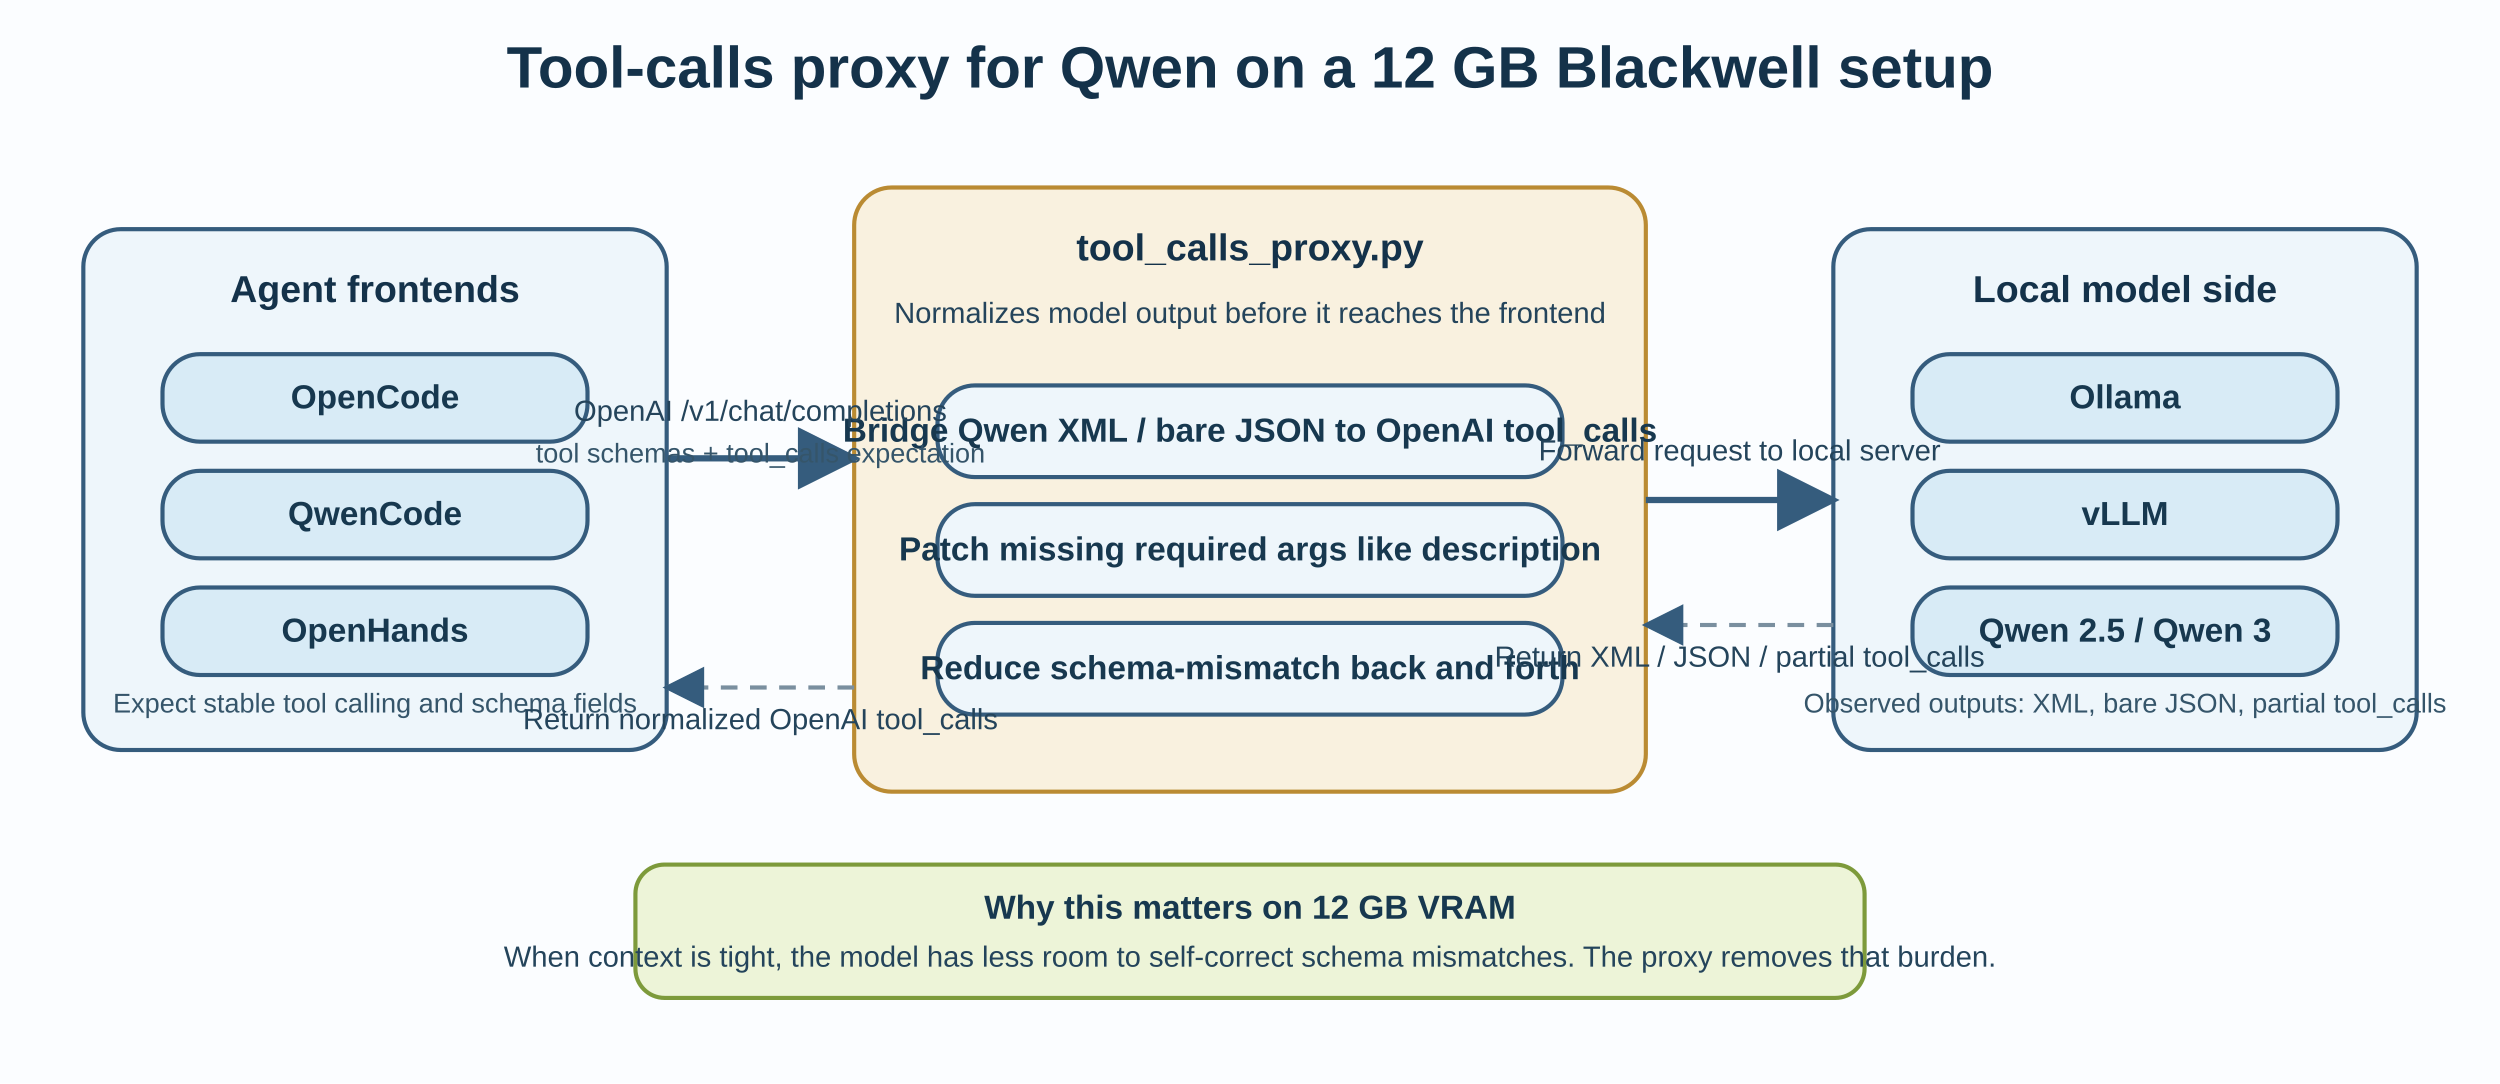
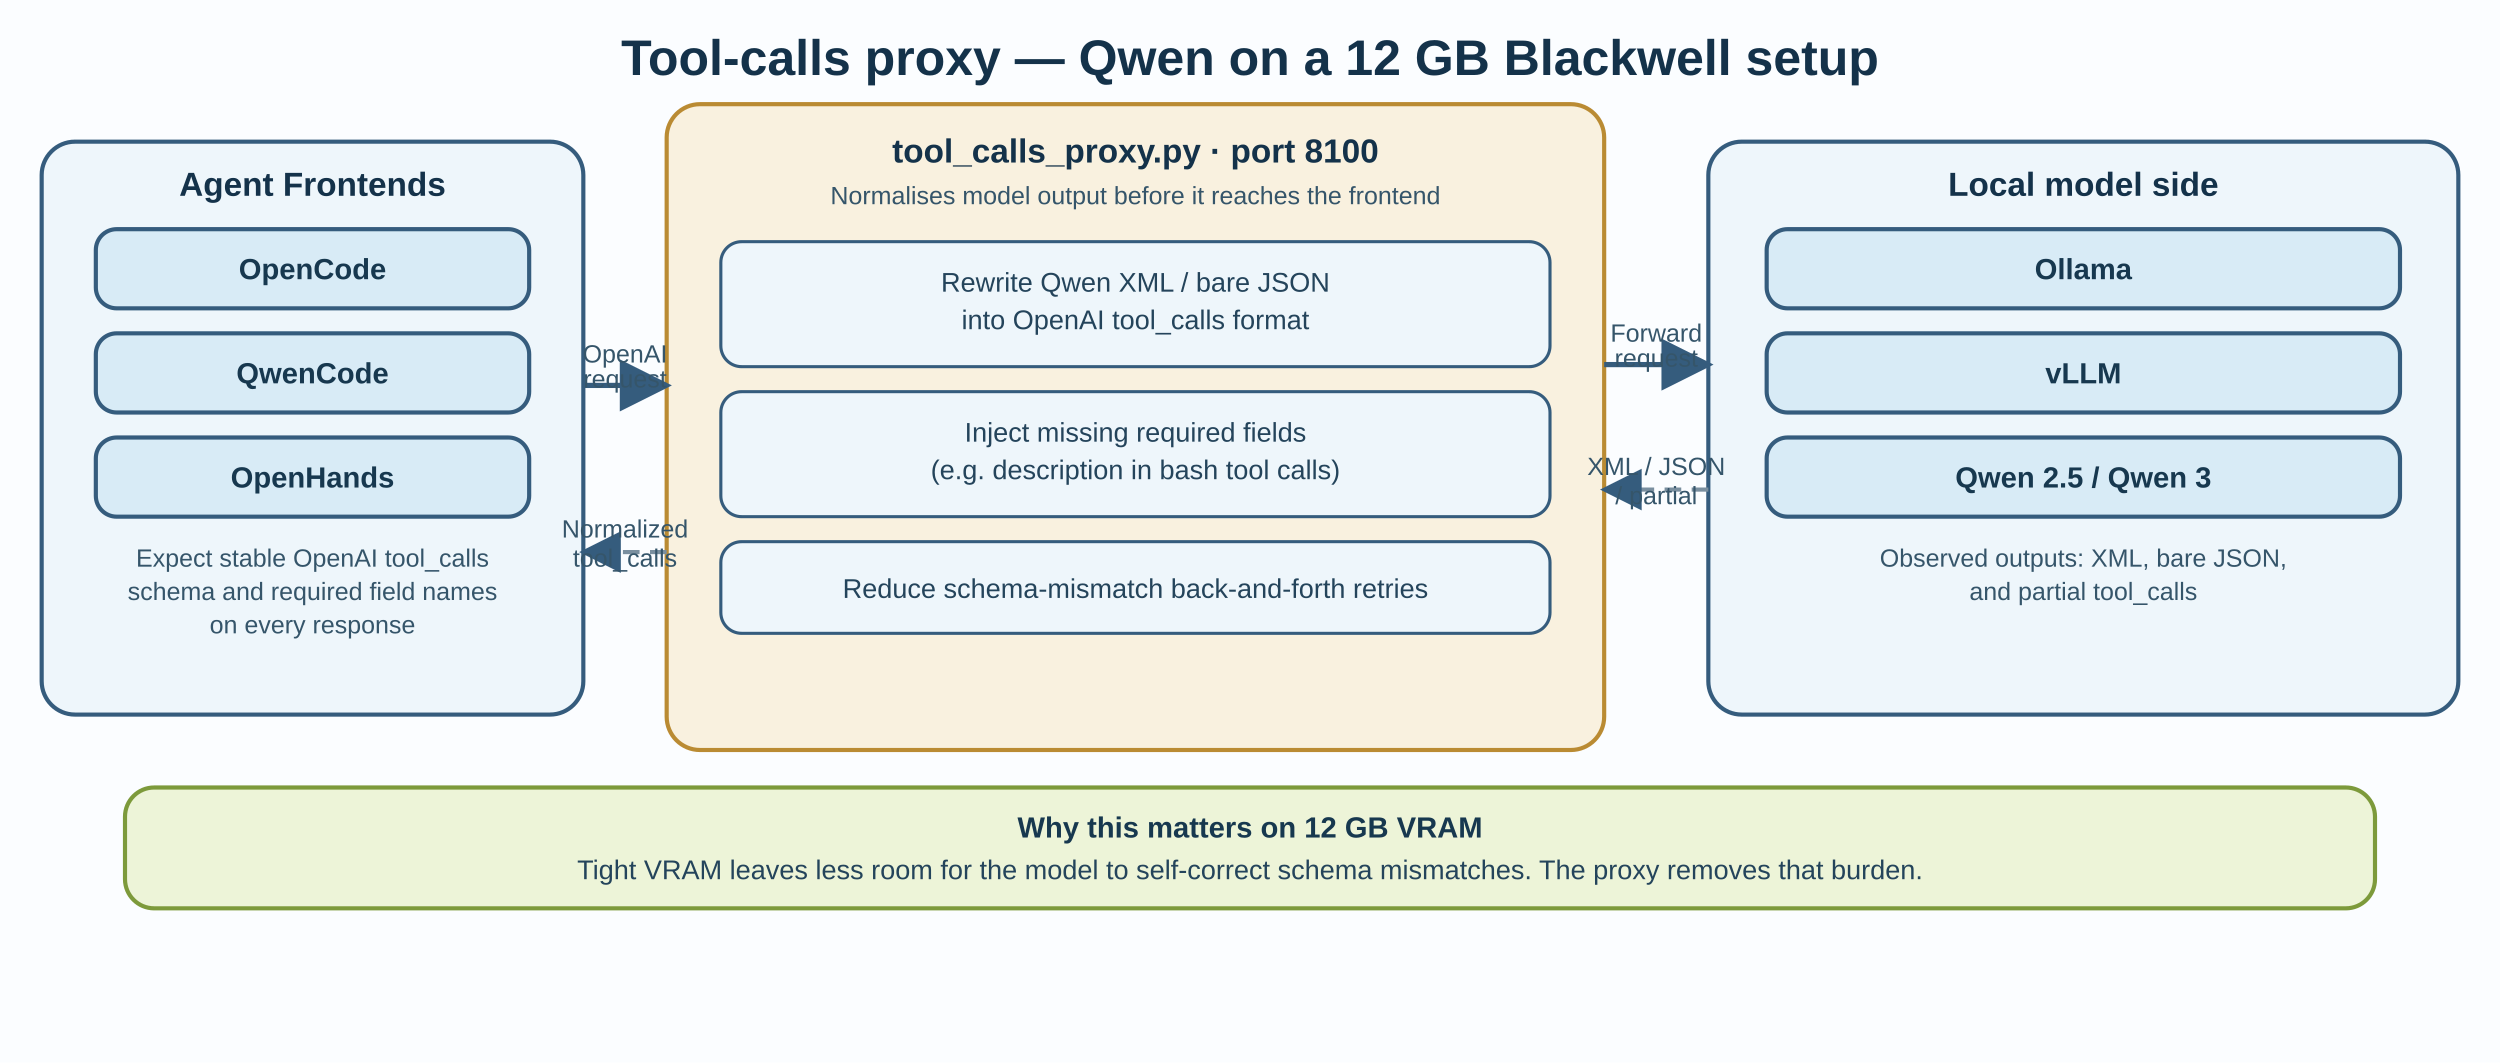
- <svg xmlns="http://www.w3.org/2000/svg" width="1200" height="520" viewBox="0 0 1200 520" role="img" aria-labelledby="title desc">
+ <svg xmlns="http://www.w3.org/2000/svg" width="1200" height="510" viewBox="0 0 1200 510" role="img" aria-labelledby="title desc">
  <defs>
    <marker id="arrow" markerWidth="10" markerHeight="10" refX="9" refY="5" orient="auto-start-reverse">
      <path d="M 0 0 L 10 5 L 0 10 z" fill="#355c7d" />
    </marker>
    <style>
-       .title { font: 700 28px Arial, sans-serif; fill: #14324a; }
-       .section { font: 700 18px Arial, sans-serif; fill: #14324a; }
-       .label { font: 600 16px Arial, sans-serif; fill: #17384f; }
-       .text { font: 14px Arial, sans-serif; fill: #24445b; }
-       .small { font: 13px Arial, sans-serif; fill: #35556a; }
-       .box { stroke: #355c7d; stroke-width: 2; rx: 18; ry: 18; }
-       .soft { fill: #eef6fb; }
-       .mid { fill: #d8ebf6; }
-       .accent { fill: #f9f1df; stroke: #ba8b33; }
-       .line { stroke: #355c7d; stroke-width: 3; fill: none; marker-end: url(#arrow); }
-       .dash { stroke: #7a8f9f; stroke-width: 2; stroke-dasharray: 8 6; fill: none; }
+       .title   { font: 700 24px Arial, sans-serif; fill: #14324a; }
+       .section { font: 700 16px Arial, sans-serif; fill: #14324a; }
+       .label   { font: 600 14px Arial, sans-serif; fill: #17384f; }
+       .text    { font: 13px Arial, sans-serif; fill: #24445b; }
+       .small   { font: 12px Arial, sans-serif; fill: #35556a; }
+       .line    { stroke: #355c7d; stroke-width: 2.5; fill: none; marker-end: url(#arrow); }
+       .dash    { stroke: #7a8f9f; stroke-width: 2; stroke-dasharray: 8 5; fill: none; marker-end: url(#arrow); }
    </style>
  </defs>
-   <rect width="1200" height="520" fill="#fbfdff" />
-   <text x="600" y="42" text-anchor="middle" class="title">Tool-calls proxy for Qwen on a 12 GB Blackwell setup</text>
-   <rect x="40" y="110" width="280" height="250" class="box soft" />
-   <text x="180" y="145" text-anchor="middle" class="section">Agent frontends</text>
-   <rect x="78" y="170" width="204" height="42" class="box mid" />
-   <text x="180" y="196" text-anchor="middle" class="label">OpenCode</text>
-   <rect x="78" y="226" width="204" height="42" class="box mid" />
-   <text x="180" y="252" text-anchor="middle" class="label">QwenCode</text>
-   <rect x="78" y="282" width="204" height="42" class="box mid" />
-   <text x="180" y="308" text-anchor="middle" class="label">OpenHands</text>
-   <text x="180" y="342" text-anchor="middle" class="small">Expect stable tool calling and schema fields</text>
-   <rect x="410" y="90" width="380" height="290" class="box accent" />
-   <text x="600" y="125" text-anchor="middle" class="section">tool_calls_proxy.py</text>
-   <text x="600" y="155" text-anchor="middle" class="text">Normalizes model output before it reaches the frontend</text>
-   <rect x="450" y="185" width="300" height="44" class="box soft" />
-   <text x="600" y="212" text-anchor="middle" class="label">Bridge Qwen XML / bare JSON to OpenAI tool_calls</text>
-   <rect x="450" y="242" width="300" height="44" class="box soft" />
-   <text x="600" y="269" text-anchor="middle" class="label">Patch missing required args like description</text>
-   <rect x="450" y="299" width="300" height="44" class="box soft" />
-   <text x="600" y="326" text-anchor="middle" class="label">Reduce schema-mismatch back and forth</text>
-   <rect x="880" y="110" width="280" height="250" class="box soft" />
-   <text x="1020" y="145" text-anchor="middle" class="section">Local model side</text>
-   <rect x="918" y="170" width="204" height="42" class="box mid" />
-   <text x="1020" y="196" text-anchor="middle" class="label">Ollama</text>
-   <rect x="918" y="226" width="204" height="42" class="box mid" />
-   <text x="1020" y="252" text-anchor="middle" class="label">vLLM</text>
-   <rect x="918" y="282" width="204" height="42" class="box mid" />
-   <text x="1020" y="308" text-anchor="middle" class="label">Qwen 2.5 / Qwen 3</text>
-   <text x="1020" y="342" text-anchor="middle" class="small">Observed outputs: XML, bare JSON, partial tool_calls</text>
-   <path d="M 320 220 C 355 220, 372 220, 410 220" class="line" />
-   <text x="365" y="202" text-anchor="middle" class="text">OpenAI /v1/chat/completions</text>
-   <text x="365" y="222" text-anchor="middle" class="small">tool schemas + tool_calls expectation</text>
-   <path d="M 790 240 C 830 240, 845 240, 880 240" class="line" />
-   <text x="835" y="221" text-anchor="middle" class="text">Forward request to local server</text>
-   <path d="M 880 300 C 842 300, 828 300, 790 300" class="dash" marker-end="url(#arrow)" />
-   <text x="835" y="320" text-anchor="middle" class="text">Return XML / JSON / partial tool_calls</text>
-   <path d="M 410 330 C 372 330, 355 330, 320 330" class="dash" marker-end="url(#arrow)" />
-   <text x="365" y="350" text-anchor="middle" class="text">Return normalized OpenAI tool_calls</text>
-   <rect x="305" y="415" width="590" height="64" rx="14" ry="14" fill="#edf4d8" stroke="#7d9a3b" stroke-width="2" />
-   <text x="600" y="441" text-anchor="middle" class="label">Why this matters on 12 GB VRAM</text>
-   <text x="600" y="464" text-anchor="middle" class="text">When context is tight, the model has less room to self-correct schema mismatches. The proxy removes that burden.</text>
+   <rect width="1200" height="510" fill="#fbfdff" />
+   <text x="600" y="36" text-anchor="middle" class="title">Tool-calls proxy — Qwen on a 12 GB Blackwell setup</text>
+   <rect x="20" y="68" width="260" height="275" rx="16" ry="16" fill="#eef6fb" stroke="#355c7d" stroke-width="2" />
+   <text x="150" y="94" text-anchor="middle" class="section">Agent Frontends</text>
+   <rect x="46" y="110" width="208" height="38" rx="10" ry="10" fill="#d8ebf6" stroke="#355c7d" stroke-width="2" />
+   <text x="150" y="134" text-anchor="middle" class="label">OpenCode</text>
+   <rect x="46" y="160" width="208" height="38" rx="10" ry="10" fill="#d8ebf6" stroke="#355c7d" stroke-width="2" />
+   <text x="150" y="184" text-anchor="middle" class="label">QwenCode</text>
+   <rect x="46" y="210" width="208" height="38" rx="10" ry="10" fill="#d8ebf6" stroke="#355c7d" stroke-width="2" />
+   <text x="150" y="234" text-anchor="middle" class="label">OpenHands</text>
+   <text x="150" y="272" text-anchor="middle" class="small">Expect stable OpenAI tool_calls</text>
+   <text x="150" y="288" text-anchor="middle" class="small">schema and required field names</text>
+   <text x="150" y="304" text-anchor="middle" class="small">on every response</text>
+   <rect x="320" y="50" width="450" height="310" rx="16" ry="16" fill="#f9f1df" stroke="#ba8b33" stroke-width="2" />
+   <text x="545" y="78" text-anchor="middle" class="section">tool_calls_proxy.py  ·  port 8100</text>
+   <text x="545" y="98" text-anchor="middle" class="small">Normalises model output before it reaches the frontend</text>
+   <rect x="346" y="116" width="398" height="60" rx="10" ry="10" fill="#eef6fb" stroke="#355c7d" stroke-width="1.5" />
+   <text x="545" y="140" text-anchor="middle" class="text">Rewrite Qwen XML / bare JSON</text>
+   <text x="545" y="158" text-anchor="middle" class="text">into OpenAI tool_calls format</text>
+   <rect x="346" y="188" width="398" height="60" rx="10" ry="10" fill="#eef6fb" stroke="#355c7d" stroke-width="1.5" />
+   <text x="545" y="212" text-anchor="middle" class="text">Inject missing required fields</text>
+   <text x="545" y="230" text-anchor="middle" class="text">(e.g. description in bash tool calls)</text>
+   <rect x="346" y="260" width="398" height="44" rx="10" ry="10" fill="#eef6fb" stroke="#355c7d" stroke-width="1.5" />
+   <text x="545" y="287" text-anchor="middle" class="text">Reduce schema-mismatch back-and-forth retries</text>
+   <rect x="820" y="68" width="360" height="275" rx="16" ry="16" fill="#eef6fb" stroke="#355c7d" stroke-width="2" />
+   <text x="1000" y="94" text-anchor="middle" class="section">Local model side</text>
+   <rect x="848" y="110" width="304" height="38" rx="10" ry="10" fill="#d8ebf6" stroke="#355c7d" stroke-width="2" />
+   <text x="1000" y="134" text-anchor="middle" class="label">Ollama</text>
+   <rect x="848" y="160" width="304" height="38" rx="10" ry="10" fill="#d8ebf6" stroke="#355c7d" stroke-width="2" />
+   <text x="1000" y="184" text-anchor="middle" class="label">vLLM</text>
+   <rect x="848" y="210" width="304" height="38" rx="10" ry="10" fill="#d8ebf6" stroke="#355c7d" stroke-width="2" />
+   <text x="1000" y="234" text-anchor="middle" class="label">Qwen 2.5 / Qwen 3</text>
+   <text x="1000" y="272" text-anchor="middle" class="small">Observed outputs: XML, bare JSON,</text>
+   <text x="1000" y="288" text-anchor="middle" class="small">and partial tool_calls</text>
+   <path d="M 280 185 L 320 185" class="line" />
+   <text x="300" y="174" text-anchor="middle" class="small">OpenAI</text>
+   <text x="300" y="186" text-anchor="middle" class="small">request</text>
+   <path d="M 770 175 L 820 175" class="line" />
+   <text x="795" y="164" text-anchor="middle" class="small">Forward</text>
+   <text x="795" y="176" text-anchor="middle" class="small">request</text>
+   <path d="M 820 235 L 770 235" class="dash" marker-end="url(#arrow)" />
+   <text x="795" y="228" text-anchor="middle" class="small">XML / JSON</text>
+   <text x="795" y="242" text-anchor="middle" class="small">/ partial</text>
+   <path d="M 320 265 L 280 265" class="dash" marker-end="url(#arrow)" />
+   <text x="300" y="258" text-anchor="middle" class="small">Normalized</text>
+   <text x="300" y="272" text-anchor="middle" class="small">tool_calls</text>
+   <rect x="60" y="378" width="1080" height="58" rx="14" ry="14" fill="#edf4d8" stroke="#7d9a3b" stroke-width="2" />
+   <text x="600" y="402" text-anchor="middle" class="label">Why this matters on 12 GB VRAM</text>
+   <text x="600" y="422" text-anchor="middle" class="text">Tight VRAM leaves less room for the model to self-correct schema mismatches. The proxy removes that burden.</text>
</svg>
